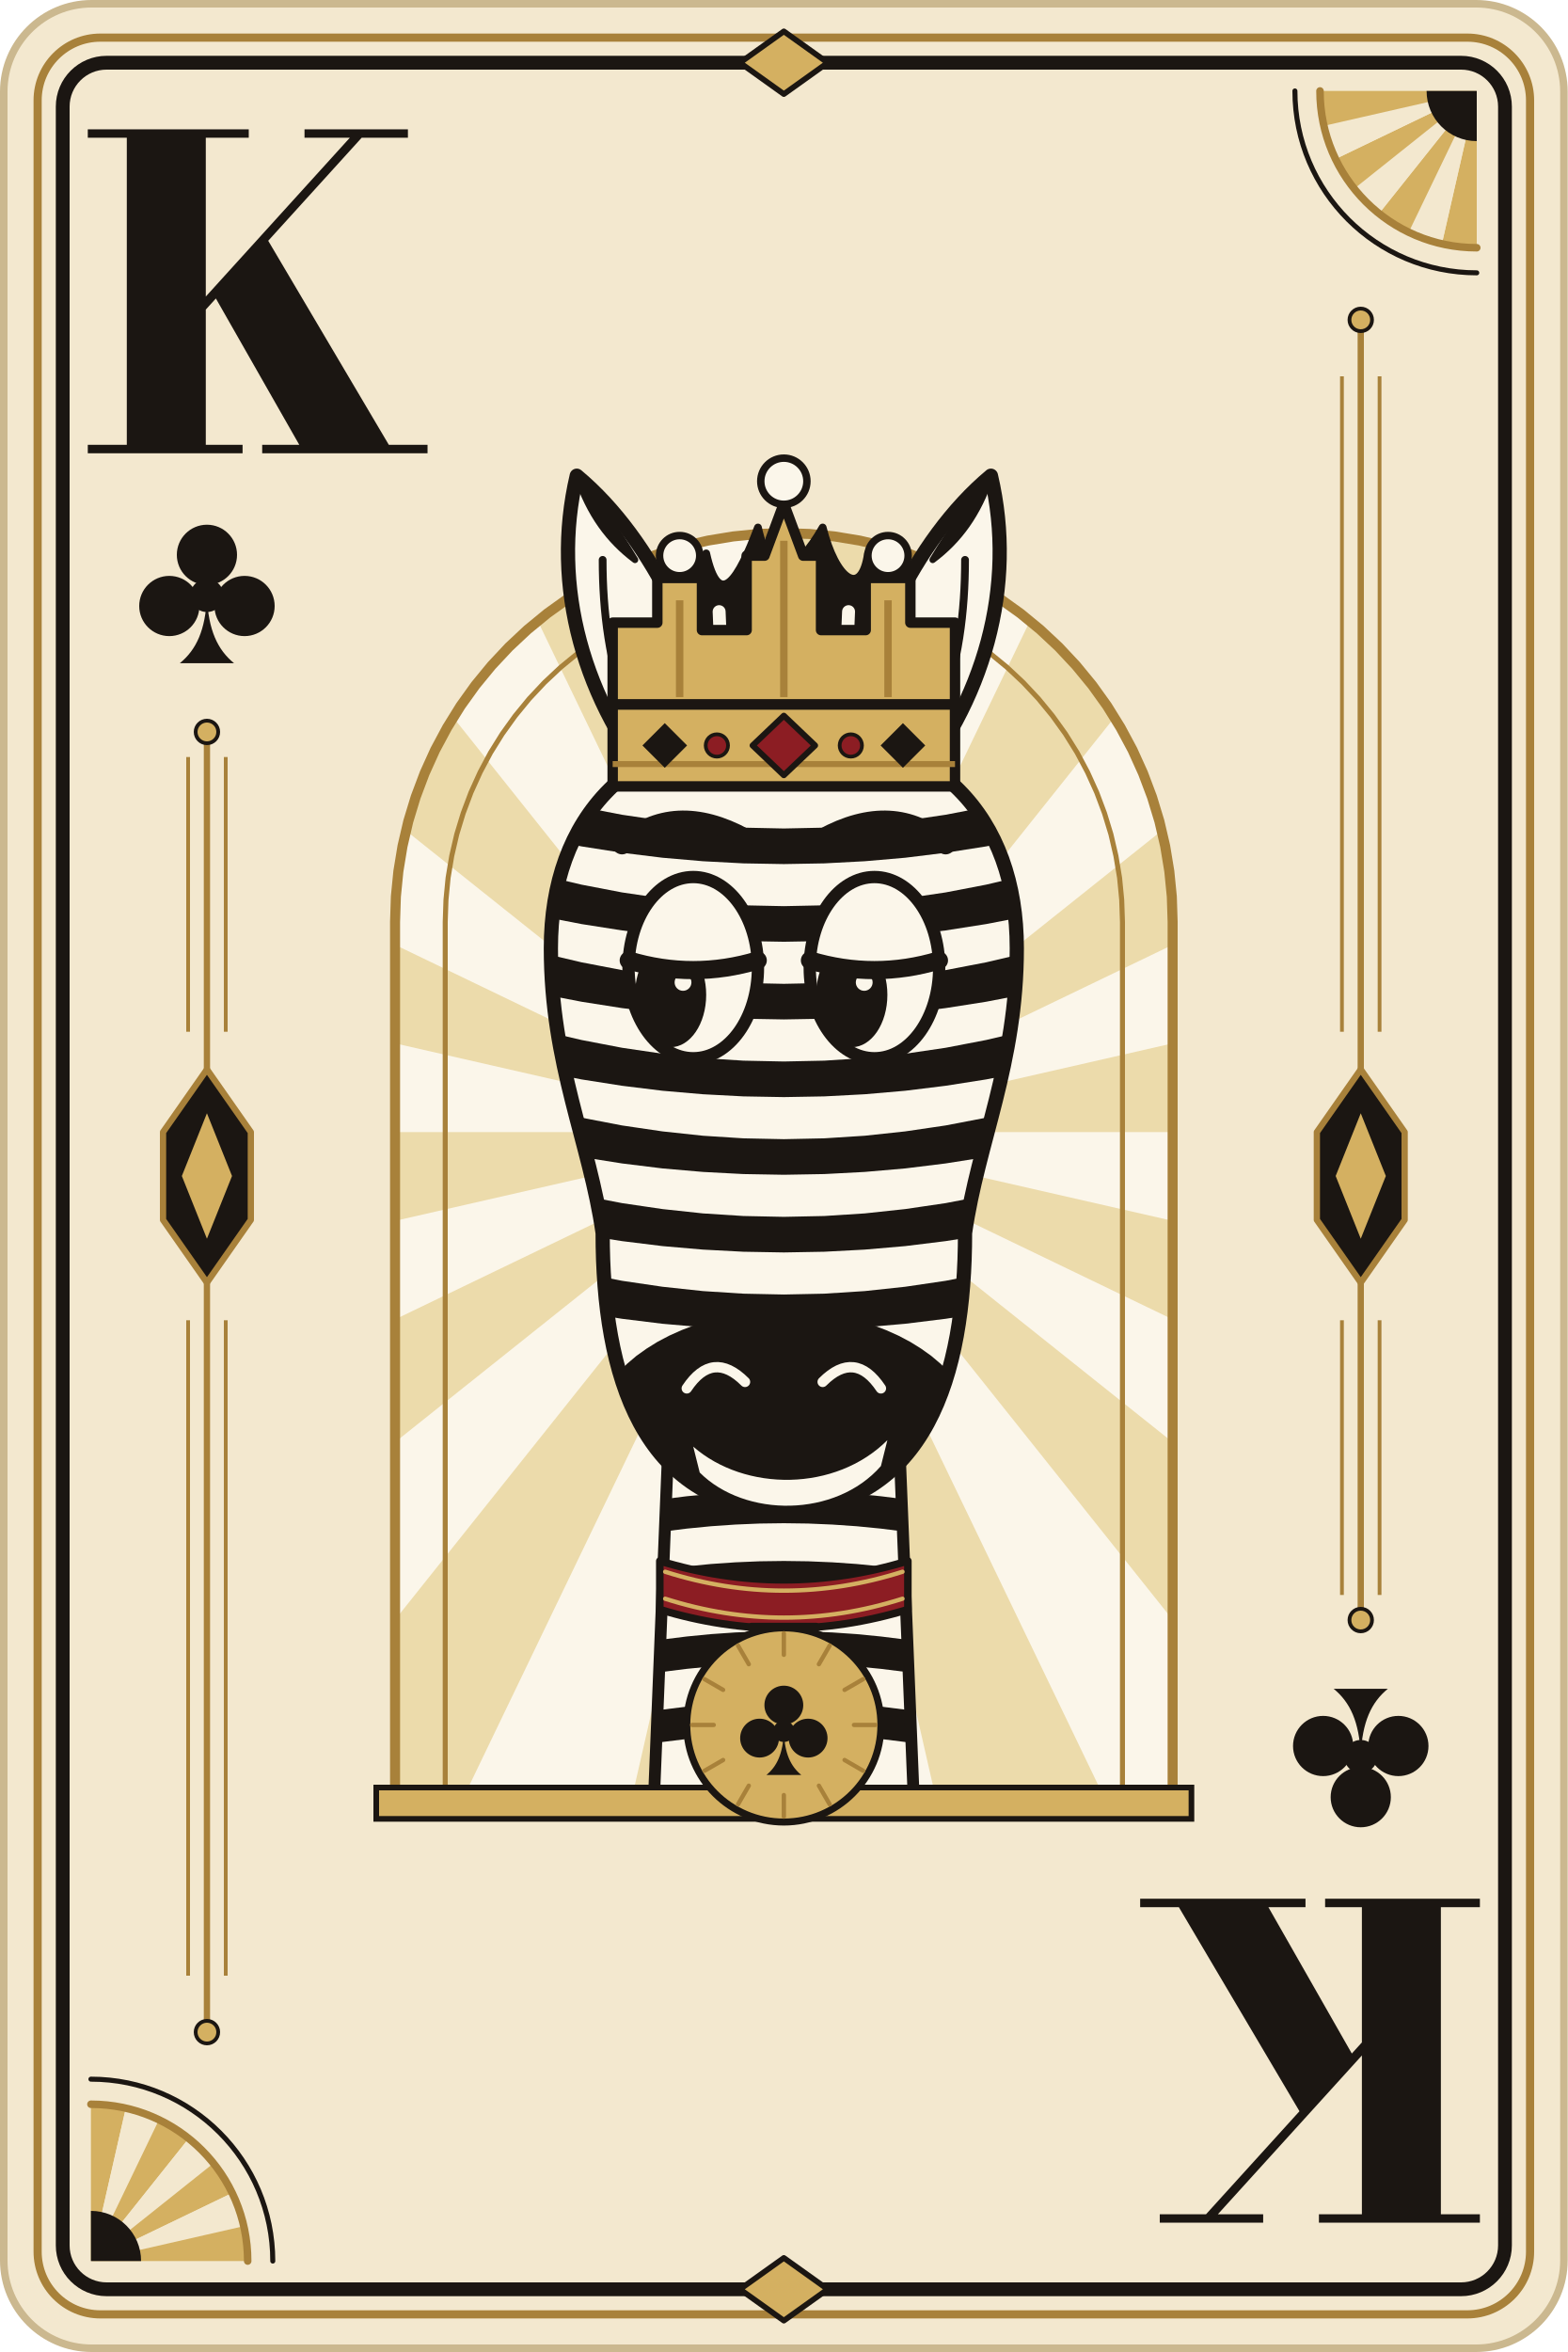
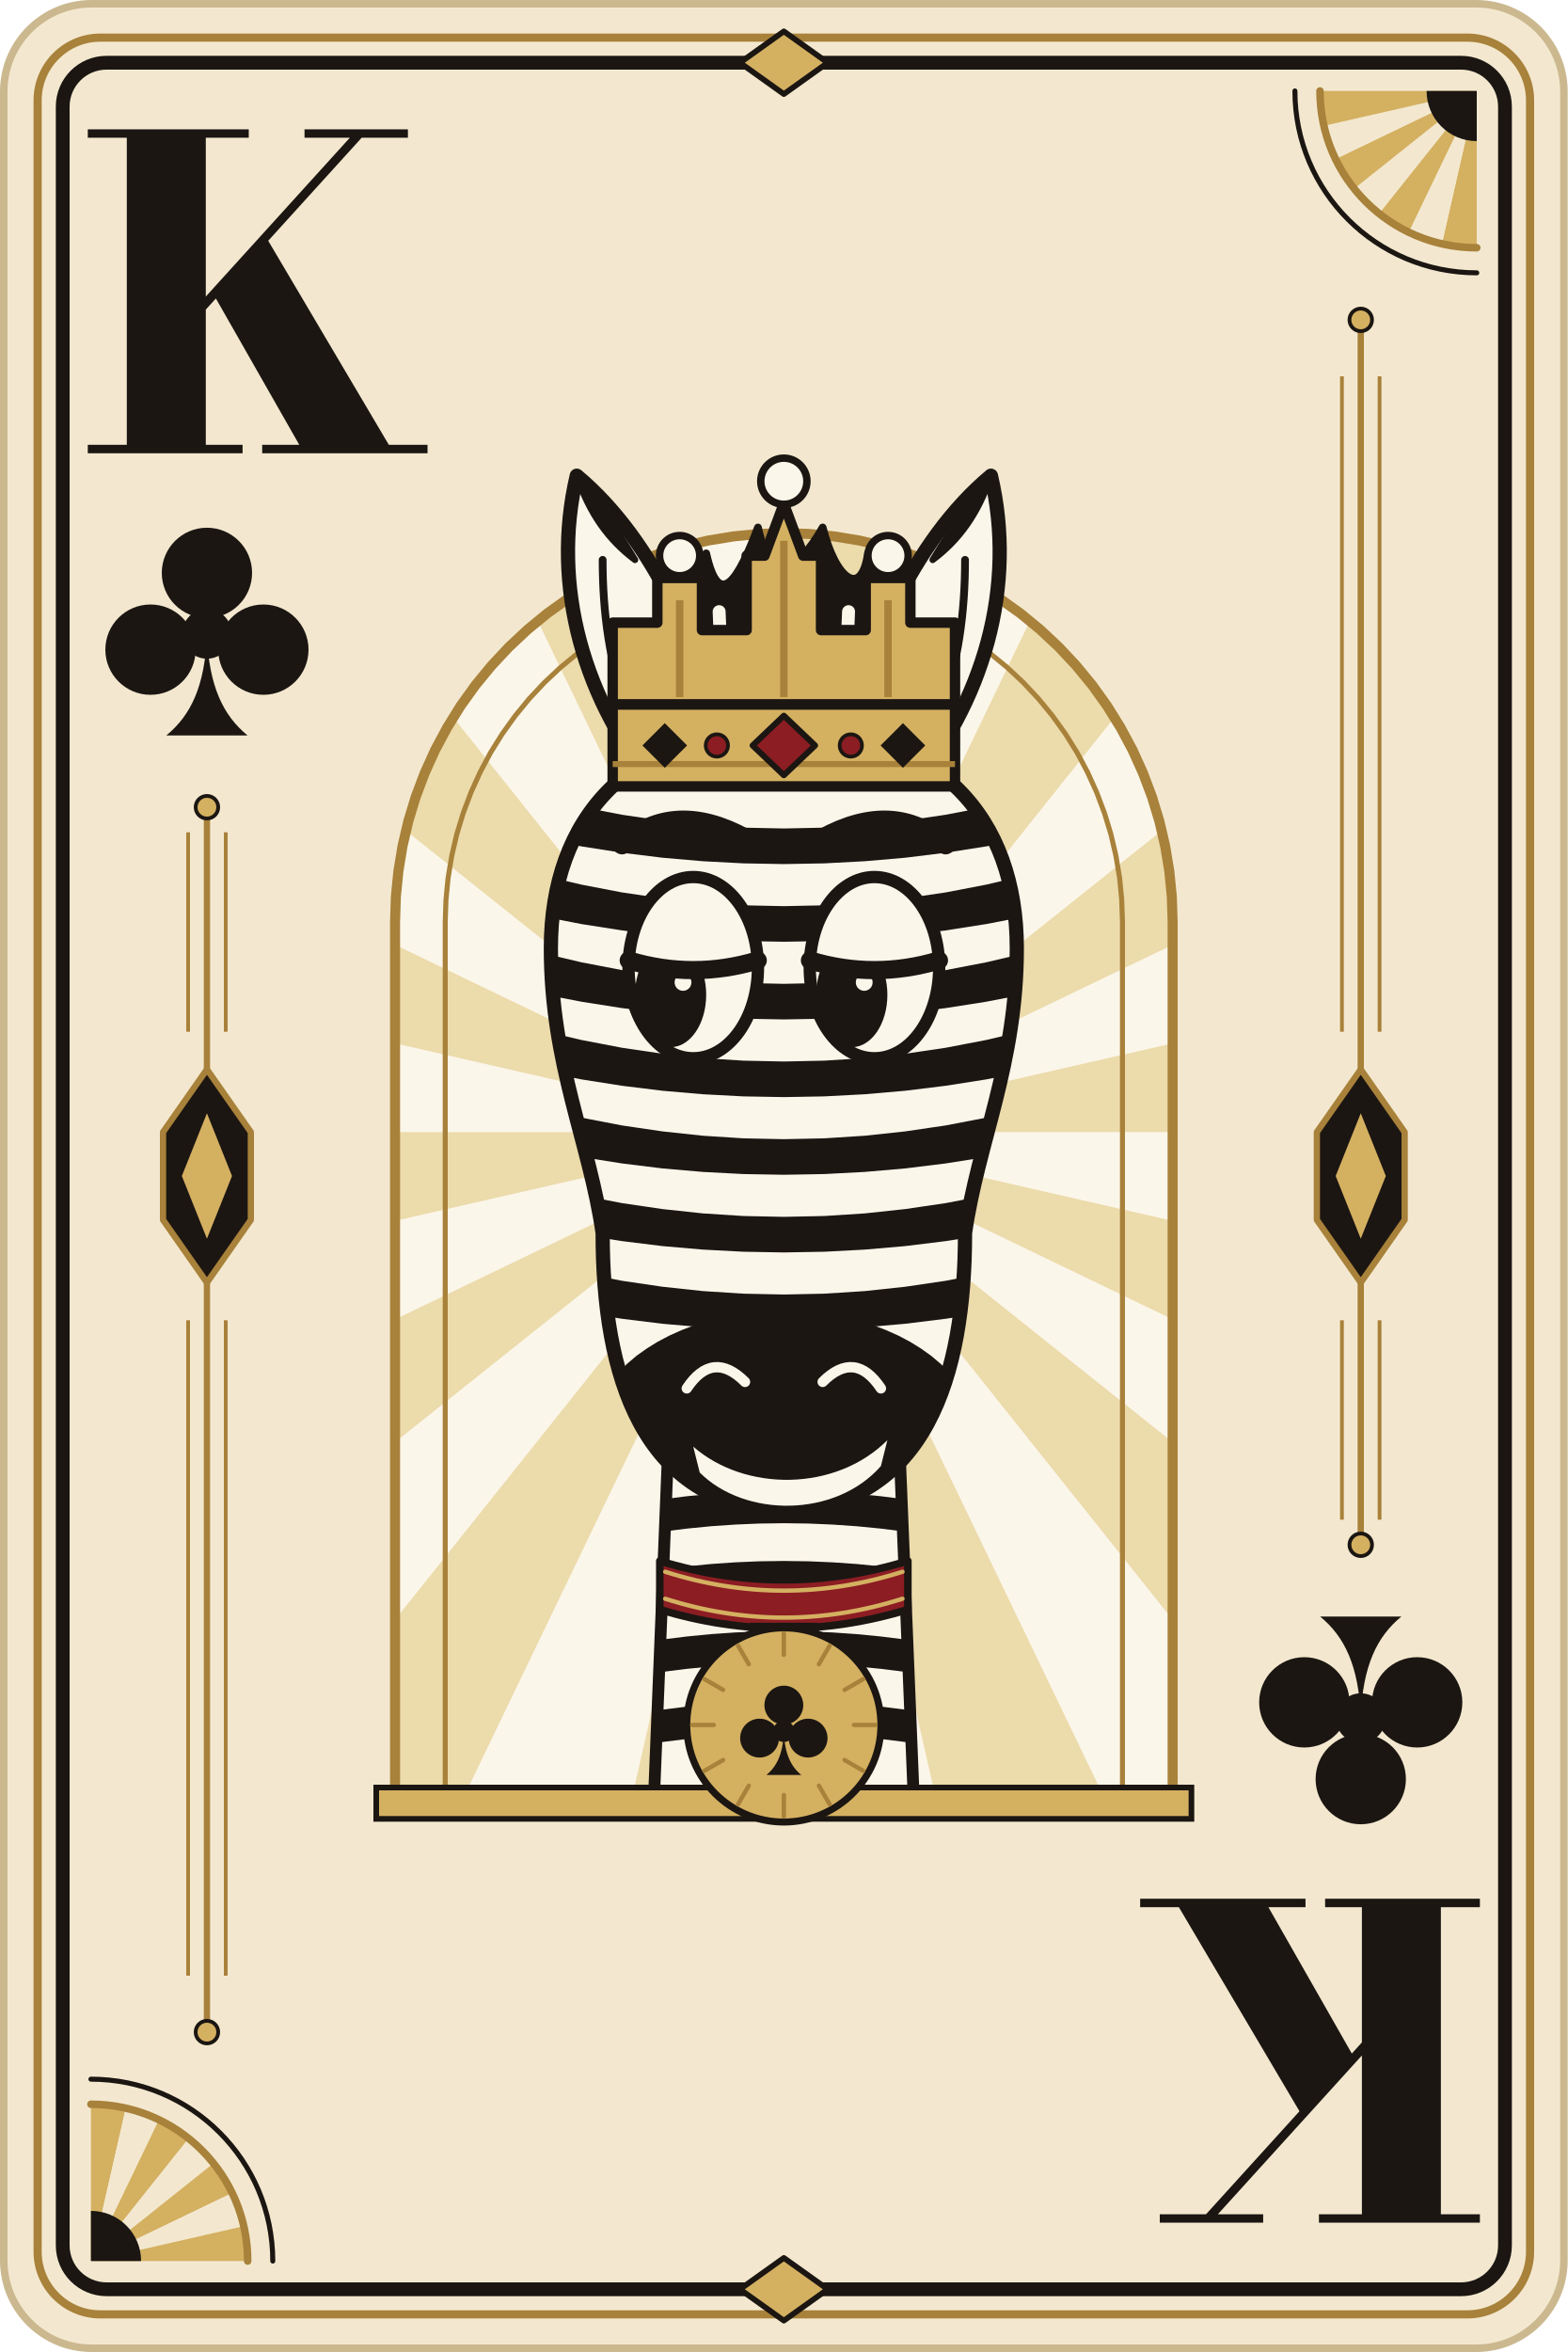
<svg xmlns="http://www.w3.org/2000/svg" viewBox="0 0 250 375" width="300" height="450" role="img" aria-label="King of clubs">
  <rect x="0.6" y="0.6" width="248.8" height="373.8" rx="14" fill="#f3e8cf" stroke="#cbb88f" stroke-width="1.2" />
  <rect x="6" y="6" width="238" height="363" rx="10" fill="none" stroke="#a8813a" stroke-width="1.3" />
  <rect x="10" y="10" width="230" height="355" rx="7" fill="none" stroke="#1b1612" stroke-width="2.2" />
  <path d="M125,5 L132,10 L125,15 L118,10 Z" fill="#d4b061" stroke="#1b1612" stroke-width="0.9" stroke-linejoin="round" stroke-linecap="round" />
  <path d="M125,360 L132,365 L125,370 L118,365 Z" fill="#d4b061" stroke="#1b1612" stroke-width="0.9" stroke-linejoin="round" stroke-linecap="round" />
  <g class="rank" transform="translate(21.99 20.62) scale(1.7) translate(-21.99 -20.62)">
    <path d="M23 42.21 41.87 21.41H37.62V20.62H47.32V21.41H42.98L24.11 42.21ZM17.29 51V50.21H20.95V21.41H17.29V20.62H32.39V21.41H28.36V50.21H31.81V51ZM33.65 51V50.21H37.13L28.99 35.93L33.93 30.59L45.53 50.21H49.16V51Z" fill="#1b1612" />
  </g>
-   <g transform="translate(33 94.7) scale(0.24) translate(-50 -50)">
+   <g transform="translate(33 100.7) scale(0.36) translate(-50 -50)">
    <path d="M50,52 C51,74 57,87 68,96 L32,96 C43,87 49,74 50,52 Z" fill="#1b1612" />
    <circle cx="50" cy="24" r="20" fill="#1b1612" />
    <circle cx="25" cy="58" r="20" fill="#1b1612" />
    <circle cx="75" cy="58" r="20" fill="#1b1612" />
    <circle cx="50" cy="51" r="11" fill="#1b1612" />
  </g>
-   <line x1="33" y1="117.7" x2="33" y2="172.5" stroke="#a8813a" stroke-width="1" />
+   <line x1="33" y1="129.7" x2="33" y2="172.5" stroke="#a8813a" stroke-width="1" />
  <line x1="33" y1="202.5" x2="33" y2="323" stroke="#a8813a" stroke-width="1" />
-   <line x1="30" y1="120.7" x2="30" y2="164.5" stroke="#a8813a" stroke-width="0.6" />
+   <line x1="30" y1="132.7" x2="30" y2="164.5" stroke="#a8813a" stroke-width="0.6" />
  <line x1="30" y1="210.5" x2="30" y2="315" stroke="#a8813a" stroke-width="0.6" />
-   <line x1="36" y1="120.7" x2="36" y2="164.5" stroke="#a8813a" stroke-width="0.6" />
+   <line x1="36" y1="132.7" x2="36" y2="164.5" stroke="#a8813a" stroke-width="0.6" />
  <line x1="36" y1="210.5" x2="36" y2="315" stroke="#a8813a" stroke-width="0.6" />
-   <circle cx="33" cy="116.7" r="1.8" fill="#d4b061" stroke="#1b1612" stroke-width="0.6" stroke-linejoin="round" stroke-linecap="round" />
+   <circle cx="33" cy="128.7" r="1.8" fill="#d4b061" stroke="#1b1612" stroke-width="0.6" stroke-linejoin="round" stroke-linecap="round" />
  <circle cx="33" cy="324" r="1.8" fill="#d4b061" stroke="#1b1612" stroke-width="0.6" stroke-linejoin="round" stroke-linecap="round" />
  <path d="M33,170.5 L40,180.5 L40,194.5 L33,204.5 L26,194.5 L26,180.5 Z" fill="#1b1612" stroke="#a8813a" stroke-width="1" stroke-linejoin="round" stroke-linecap="round" />
  <path d="M33,177.5 L37,187.5 L33,197.5 L29,187.5 Z" fill="#d4b061" />
  <path d="M14.5,360.5 L14.5,335.5 L15.9,335.54 L17.3,335.66 L18.69,335.85 L20.06,336.13 Z" fill="#d4b061" />
  <path d="M14.5,360.5 L20.06,336.13 L21.42,336.48 L22.76,336.9 L24.07,337.4 L25.35,337.98 Z" fill="#f3e8cf" />
  <path d="M14.5,360.5 L25.35,337.98 L26.59,338.62 L27.8,339.33 L28.97,340.11 L30.09,340.95 Z" fill="#d4b061" />
  <path d="M14.5,360.5 L30.09,340.95 L31.16,341.86 L32.18,342.82 L33.14,343.84 L34.05,344.91 Z" fill="#f3e8cf" />
  <path d="M14.5,360.5 L34.05,344.91 L34.89,346.03 L35.67,347.2 L36.38,348.41 L37.02,349.65 Z" fill="#d4b061" />
  <path d="M14.5,360.5 L37.02,349.65 L37.6,350.93 L38.1,352.24 L38.52,353.58 L38.87,354.94 Z" fill="#f3e8cf" />
  <path d="M14.5,360.5 L38.87,354.94 L39.15,356.31 L39.34,357.7 L39.46,359.1 L39.5,360.5 Z" fill="#d4b061" />
  <path d="M14.5,335.5 A25,25 0 0 1 39.5,360.5" fill="none" stroke="#a8813a" stroke-width="1.2" stroke-linejoin="round" stroke-linecap="round" />
  <path d="M14.5,331.5 A29,29 0 0 1 43.5,360.5" fill="none" stroke="#1b1612" stroke-width="0.8" stroke-linejoin="round" stroke-linecap="round" />
  <path d="M14.5,352.5 A8,8 0 0 1 22.5,360.5 L14.5,360.5 Z" fill="#1b1612" />
  <g transform="rotate(180 125 187.5)">
    <g class="rank" transform="translate(21.99 20.62) scale(1.7) translate(-21.99 -20.62)">
      <path d="M23 42.21 41.87 21.41H37.62V20.62H47.32V21.41H42.98L24.11 42.21ZM17.29 51V50.21H20.95V21.41H17.29V20.62H32.39V21.41H28.36V50.21H31.81V51ZM33.65 51V50.21H37.13L28.99 35.93L33.93 30.59L45.53 50.21H49.16V51Z" fill="#1b1612" />
    </g>
-     <g transform="translate(33 94.7) scale(0.24) translate(-50 -50)">
+     <g transform="translate(33 100.7) scale(0.36) translate(-50 -50)">
      <path d="M50,52 C51,74 57,87 68,96 L32,96 C43,87 49,74 50,52 Z" fill="#1b1612" />
      <circle cx="50" cy="24" r="20" fill="#1b1612" />
      <circle cx="25" cy="58" r="20" fill="#1b1612" />
      <circle cx="75" cy="58" r="20" fill="#1b1612" />
      <circle cx="50" cy="51" r="11" fill="#1b1612" />
    </g>
-     <line x1="33" y1="117.7" x2="33" y2="172.5" stroke="#a8813a" stroke-width="1" />
+     <line x1="33" y1="129.7" x2="33" y2="172.5" stroke="#a8813a" stroke-width="1" />
    <line x1="33" y1="202.5" x2="33" y2="323" stroke="#a8813a" stroke-width="1" />
-     <line x1="30" y1="120.7" x2="30" y2="164.5" stroke="#a8813a" stroke-width="0.6" />
+     <line x1="30" y1="132.7" x2="30" y2="164.5" stroke="#a8813a" stroke-width="0.6" />
    <line x1="30" y1="210.5" x2="30" y2="315" stroke="#a8813a" stroke-width="0.6" />
-     <line x1="36" y1="120.7" x2="36" y2="164.5" stroke="#a8813a" stroke-width="0.6" />
+     <line x1="36" y1="132.7" x2="36" y2="164.5" stroke="#a8813a" stroke-width="0.6" />
    <line x1="36" y1="210.5" x2="36" y2="315" stroke="#a8813a" stroke-width="0.6" />
-     <circle cx="33" cy="116.7" r="1.8" fill="#d4b061" stroke="#1b1612" stroke-width="0.6" stroke-linejoin="round" stroke-linecap="round" />
+     <circle cx="33" cy="128.7" r="1.8" fill="#d4b061" stroke="#1b1612" stroke-width="0.6" stroke-linejoin="round" stroke-linecap="round" />
    <circle cx="33" cy="324" r="1.8" fill="#d4b061" stroke="#1b1612" stroke-width="0.6" stroke-linejoin="round" stroke-linecap="round" />
    <path d="M33,170.5 L40,180.5 L40,194.5 L33,204.5 L26,194.5 L26,180.5 Z" fill="#1b1612" stroke="#a8813a" stroke-width="1" stroke-linejoin="round" stroke-linecap="round" />
    <path d="M33,177.5 L37,187.5 L33,197.5 L29,187.5 Z" fill="#d4b061" />
    <path d="M14.5,360.5 L14.5,335.5 L15.9,335.54 L17.3,335.66 L18.69,335.85 L20.06,336.13 Z" fill="#d4b061" />
    <path d="M14.5,360.5 L20.06,336.13 L21.42,336.48 L22.76,336.9 L24.07,337.4 L25.35,337.98 Z" fill="#f3e8cf" />
    <path d="M14.5,360.5 L25.35,337.98 L26.59,338.62 L27.8,339.33 L28.97,340.11 L30.09,340.95 Z" fill="#d4b061" />
    <path d="M14.5,360.5 L30.09,340.95 L31.16,341.86 L32.18,342.82 L33.14,343.84 L34.05,344.91 Z" fill="#f3e8cf" />
    <path d="M14.5,360.5 L34.05,344.91 L34.89,346.03 L35.67,347.2 L36.38,348.41 L37.02,349.65 Z" fill="#d4b061" />
    <path d="M14.5,360.5 L37.02,349.65 L37.6,350.93 L38.1,352.24 L38.52,353.58 L38.87,354.94 Z" fill="#f3e8cf" />
    <path d="M14.5,360.5 L38.87,354.94 L39.15,356.31 L39.34,357.7 L39.46,359.1 L39.5,360.5 Z" fill="#d4b061" />
    <path d="M14.5,335.5 A25,25 0 0 1 39.5,360.5" fill="none" stroke="#a8813a" stroke-width="1.2" stroke-linejoin="round" stroke-linecap="round" />
    <path d="M14.5,331.5 A29,29 0 0 1 43.5,360.5" fill="none" stroke="#1b1612" stroke-width="0.8" stroke-linejoin="round" stroke-linecap="round" />
    <path d="M14.5,352.5 A8,8 0 0 1 22.5,360.5 L14.5,360.5 Z" fill="#1b1612" />
  </g>
  <g transform="translate(0 12.5)">
    <path d="M63,272.5 L63,134.5 L63.13,130.45 L63.53,126.41 L64.19,122.4 L65.11,118.45 L66.29,114.57 L67.72,110.77 L69.39,107.08 L71.31,103.5 L73.45,100.05 L75.81,96.76 L78.39,93.62 L81.16,90.66 L84.12,87.89 L87.26,85.31 L90.55,82.95 L94,80.81 L97.58,78.89 L101.27,77.22 L105.07,75.79 L108.95,74.61 L112.9,73.69 L116.91,73.03 L120.95,72.63 L125,72.5 L129.05,72.63 L133.09,73.03 L137.1,73.69 L141.05,74.61 L144.93,75.79 L148.73,77.22 L152.42,78.89 L156,80.81 L159.45,82.95 L162.74,85.31 L165.88,87.89 L168.84,90.66 L171.61,93.62 L174.19,96.76 L176.55,100.05 L178.69,103.5 L180.61,107.08 L182.28,110.77 L183.71,114.57 L184.89,118.45 L185.81,122.4 L186.47,126.41 L186.87,130.45 L187,134.5 L187,272.5 Z" fill="#ecdbab" />
    <path d="M125,168 L187,182.15 L187,168 Z" fill="#fbf6ea" />
    <path d="M125,168 L187,217.44 L187,197.86 Z" fill="#fbf6ea" />
    <path d="M125,168 L175.32,272.5 L187,272.5 L187,245.75 Z" fill="#fbf6ea" />
    <path d="M125,168 L125,272.5 L148.85,272.5 Z" fill="#fbf6ea" />
    <path d="M125,168 L74.68,272.5 L101.15,272.5 Z" fill="#fbf6ea" />
    <path d="M125,168 L63,217.44 L63,245.75 Z" fill="#fbf6ea" />
    <path d="M125,168 L63,182.15 L63,197.86 Z" fill="#fbf6ea" />
    <path d="M125,168 L63,153.85 L63,168 Z" fill="#fbf6ea" />
    <path d="M125,168 L64.76,119.96 L64.19,122.4 L63.53,126.41 L63.13,130.45 L63,134.5 L63,138.14 Z" fill="#fbf6ea" />
    <path d="M125,168 L85.77,86.53 L84.12,87.89 L81.16,90.66 L78.39,93.62 L75.81,96.76 L73.45,100.05 L72.3,101.91 Z" fill="#fbf6ea" />
    <path d="M125,168 L125,72.5 L120.95,72.63 L116.91,73.03 L112.9,73.69 L108.95,74.61 L105.07,75.79 L104.04,76.18 Z" fill="#fbf6ea" />
    <path d="M125,168 L164.23,86.53 L162.74,85.31 L159.45,82.95 L156,80.81 L152.42,78.89 L148.73,77.22 L145.96,76.18 Z" fill="#fbf6ea" />
    <path d="M125,168 L185.24,119.96 L184.89,118.45 L183.71,114.57 L182.28,110.77 L180.61,107.08 L178.69,103.5 L177.7,101.91 Z" fill="#fbf6ea" />
    <path d="M125,168 L187,153.85 L187,138.14 Z" fill="#fbf6ea" />
    <path d="M71,272.5 L71,134.5 L71.12,130.97 L71.46,127.45 L72.04,123.97 L72.84,120.52 L73.87,117.14 L75.11,113.84 L76.57,110.62 L78.23,107.5 L80.1,104.5 L82.16,101.63 L84.4,98.9 L86.82,96.32 L89.4,93.9 L92.13,91.66 L95,89.6 L98,87.73 L101.12,86.07 L104.34,84.61 L107.64,83.37 L111.02,82.34 L114.47,81.54 L117.95,80.96 L121.47,80.62 L125,80.5 L128.53,80.62 L132.05,80.96 L135.53,81.54 L138.98,82.34 L142.36,83.37 L145.66,84.61 L148.88,86.07 L152,87.73 L155,89.6 L157.87,91.66 L160.6,93.9 L163.18,96.32 L165.6,98.9 L167.84,101.63 L169.9,104.5 L171.77,107.5 L173.43,110.62 L174.89,113.84 L176.13,117.14 L177.16,120.52 L177.96,123.97 L178.54,127.45 L178.88,130.97 L179,134.5 L179,272.5" fill="none" stroke="#a8813a" stroke-width="0.8" stroke-linejoin="round" stroke-linecap="round" />
    <path d="M63,272.5 L63,134.5 L63.13,130.45 L63.53,126.41 L64.19,122.4 L65.11,118.45 L66.29,114.57 L67.72,110.77 L69.39,107.08 L71.31,103.5 L73.45,100.05 L75.81,96.76 L78.39,93.62 L81.16,90.66 L84.12,87.89 L87.26,85.31 L90.55,82.95 L94,80.81 L97.58,78.89 L101.27,77.22 L105.07,75.79 L108.95,74.61 L112.9,73.69 L116.91,73.03 L120.95,72.63 L125,72.5 L129.05,72.63 L133.09,73.03 L137.1,73.69 L141.05,74.61 L144.93,75.79 L148.73,77.22 L152.42,78.89 L156,80.81 L159.45,82.95 L162.74,85.31 L165.88,87.89 L168.84,90.66 L171.61,93.62 L174.19,96.76 L176.55,100.05 L178.69,103.5 L180.61,107.08 L182.28,110.77 L183.71,114.57 L184.89,118.45 L185.81,122.4 L186.47,126.41 L186.87,130.45 L187,134.5 L187,272.5" fill="none" stroke="#a8813a" stroke-width="1.6" stroke-linejoin="round" stroke-linecap="round" />
    <g transform="translate(59.64 47.18) scale(0.86)">
      <path d="M55,188 L52,262 L100,262 L97,188 Z" fill="#fbf6ea" />
      <path d="M58,201 L62.5,200.56 L67,200.25 L71.5,200.06 L76,200 L80.5,200.06 L85,200.25 L89.5,200.56 L94,201 L97.54,201.44 L97.3,195.41 L94,195 L89.5,194.56 L85,194.25 L80.5,194.06 L76,194 L71.5,194.06 L67,194.25 L62.5,194.56 L58,195 L54.7,195.41 L54.46,201.44 Z" fill="#1b1612" fill-rule="evenodd" />
      <path d="M58,214 L62.5,213.56 L67,213.25 L71.5,213.06 L76,213 L80.5,213.06 L85,213.25 L89.5,213.56 L94,214 L98.07,214.51 L97.83,208.48 L94,208 L89.5,207.56 L85,207.25 L80.5,207.06 L76,207 L71.5,207.06 L67,207.25 L62.5,207.56 L58,208 L54.17,208.48 L53.93,214.51 Z" fill="#1b1612" fill-rule="evenodd" />
      <path d="M53.5,227.56 L58,227 L62.5,226.56 L67,226.25 L71.5,226.06 L76,226 L80.5,226.06 L85,226.25 L89.5,226.56 L94,227 L98.5,227.56 L98.6,227.58 L98.36,221.54 L94,221 L89.5,220.56 L85,220.25 L80.5,220.06 L76,220 L71.5,220.06 L67,220.25 L62.5,220.56 L58,221 L53.64,221.54 L53.4,227.58 Z" fill="#1b1612" fill-rule="evenodd" />
      <path d="M53.5,240.56 L58,240 L62.5,239.56 L67,239.25 L71.5,239.06 L76,239 L80.5,239.06 L85,239.25 L89.5,239.56 L94,240 L98.5,240.56 L99.13,240.66 L98.89,234.62 L98.5,234.56 L94,234 L89.5,233.56 L85,233.25 L80.5,233.06 L76,233 L71.5,233.06 L67,233.25 L62.5,233.56 L58,234 L53.5,234.56 L53.11,234.62 L52.87,240.66 Z" fill="#1b1612" fill-rule="evenodd" />
      <path d="M53.5,253.56 L58,253 L62.5,252.56 L67,252.25 L71.5,252.06 L76,252 L80.5,252.06 L85,252.25 L89.5,252.56 L94,253 L98.5,253.56 L99.67,253.74 L99.42,247.7 L98.5,247.56 L94,247 L89.5,246.56 L85,246.25 L80.5,246.06 L76,246 L71.5,246.06 L67,246.25 L62.5,246.56 L58,247 L53.5,247.56 L52.58,247.7 L52.33,253.74 Z" fill="#1b1612" fill-rule="evenodd" />
      <path d="M55,188 L52,262" fill="none" stroke="#1b1612" stroke-width="2.2" stroke-linejoin="round" stroke-linecap="round" />
      <path d="M97,188 L100,262" fill="none" stroke="#1b1612" stroke-width="2.2" stroke-linejoin="round" stroke-linecap="round" />
      <path d="M53,220 Q76,227 99,220 L99,229 Q76,236 53,229 Z" fill="#8c1d23" stroke="#1b1612" stroke-width="1.4" stroke-linejoin="round" stroke-linecap="round" />
      <path d="M54,222 Q76,229 98,222 M54,227 Q76,234 98,227" fill="none" stroke="#d4b061" stroke-width="0.8" stroke-linejoin="round" stroke-linecap="round" />
      <path d="M70,232 L76,247 L82,232 Z" fill="#8c1d23" stroke="#1b1612" stroke-width="1.1" stroke-linejoin="round" stroke-linecap="round" />
      <g class="head" transform="translate(76 188) scale(1.2) translate(-76 -188)">
        <path d="M57,96 C45,82 40,64 44,47 C56,57 64,75 67,92 Z" fill="#fbf6ea" stroke="#1b1612" stroke-width="2.2" stroke-linejoin="round" stroke-linecap="round" />
        <path d="M44,47 C46,53 49,57 53,60 C50,55 47,51 44,47 Z" fill="#1b1612" stroke="#1b1612" stroke-width="1" stroke-linejoin="round" stroke-linecap="round" />
        <path d="M52,84 C49,76 48,68 48,60" fill="none" stroke="#1b1612" stroke-width="1.2" stroke-linejoin="round" stroke-linecap="round" />
        <g transform="matrix(-1 0 0 1 152 0)">
          <path d="M57,96 C45,82 40,64 44,47 C56,57 64,75 67,92 Z" fill="#fbf6ea" stroke="#1b1612" stroke-width="2.2" stroke-linejoin="round" stroke-linecap="round" />
          <path d="M44,47 C46,53 49,57 53,60 C50,55 47,51 44,47 Z" fill="#1b1612" stroke="#1b1612" stroke-width="1" stroke-linejoin="round" stroke-linecap="round" />
          <path d="M52,84 C49,76 48,68 48,60" fill="none" stroke="#1b1612" stroke-width="1.2" stroke-linejoin="round" stroke-linecap="round" />
        </g>
        <path d="M57,97 C54,80 58,66 64,59 C66,68 69,63 72,55 C74,64 78,62 82,55 C84,63 88,66 89,59 C96,68 99,82 95,97 Z" fill="#1b1612" stroke="#1b1612" stroke-width="1.2" stroke-linejoin="round" stroke-linecap="round" />
        <path d="M67,92 L66,68 M76,92 L76,61 M85,92 L86,68" fill="none" stroke="#fbf6ea" stroke-width="2" stroke-linejoin="round" stroke-linecap="round" />
        <path d="M76,86 C100,86 112,100 112,120 C112,138 106,150 104,164 C104,186 98,206 76,207 C54,206 48,186 48,164 C46,150 40,138 40,120 C40,100 52,86 76,86 Z" fill="#fbf6ea" />
        <path d="M44.75,104.27 L51,105.25 L57.25,106.02 L63.5,106.56 L69.75,106.89 L76,107 L82.25,106.89 L88.5,106.56 L94.75,106.02 L101,105.25 L107.25,104.27 L108.81,103.96 L108.76,103.84 L107.59,101.55 L106.24,99.39 L105.57,98.5 L101,99.38 L94.75,100.3 L88.5,100.97 L82.25,101.37 L76,101.5 L69.75,101.37 L63.5,100.97 L57.25,100.3 L51,99.38 L46.43,98.5 L45.76,99.39 L44.41,101.55 L43.24,103.84 L43.19,103.96 Z" fill="#1b1612" fill-rule="evenodd" />
        <path d="M44.75,116.27 L51,117.25 L57.25,118.02 L63.5,118.56 L69.75,118.89 L76,119 L82.25,118.89 L88.5,118.56 L94.75,118.02 L101,117.25 L107.25,116.27 L111.75,115.4 L111.64,114.19 L111.19,111.43 L110.7,109.37 L107.25,110.18 L101,111.38 L94.75,112.3 L88.5,112.97 L82.25,113.37 L76,113.5 L69.75,113.37 L63.5,112.97 L57.25,112.3 L51,111.38 L44.75,110.18 L41.3,109.37 L40.81,111.43 L40.36,114.19 L40.25,115.4 Z" fill="#1b1612" fill-rule="evenodd" />
        <path d="M44.75,128.27 L51,129.25 L57.25,130.02 L63.5,130.56 L69.75,130.89 L76,131 L82.25,130.89 L88.5,130.56 L94.75,130.02 L101,129.25 L107.25,128.27 L111.65,127.42 L111.83,125.23 L111.96,122.66 L111.98,121.07 L107.25,122.18 L101,123.38 L94.75,124.3 L88.5,124.97 L82.25,125.37 L76,125.5 L69.75,125.37 L63.5,124.97 L57.25,124.3 L51,123.38 L44.75,122.18 L40.02,121.07 L40.04,122.66 L40.17,125.23 L40.35,127.42 Z" fill="#1b1612" fill-rule="evenodd" />
        <path d="M44.75,140.27 L51,141.25 L57.25,142.02 L63.5,142.56 L69.75,142.89 L76,143 L82.25,142.89 L88.5,142.56 L94.75,142.02 L101,141.25 L107.25,140.27 L109.63,139.81 L109.76,139.23 L110.22,137.04 L110.65,134.8 L110.89,133.33 L107.25,134.18 L101,135.38 L94.75,136.3 L88.5,136.97 L82.25,137.37 L76,137.5 L69.75,137.37 L63.5,136.97 L57.25,136.3 L51,135.38 L44.75,134.18 L41.11,133.33 L41.35,134.8 L41.78,137.04 L42.24,139.23 L42.37,139.81 Z" fill="#1b1612" fill-rule="evenodd" />
        <path d="M51,153.25 L57.25,154.02 L63.5,154.56 L69.75,154.89 L76,155 L82.25,154.89 L88.5,154.56 L94.75,154.02 L101,153.25 L106.44,152.39 L106.61,151.72 L107.14,149.69 L107.68,147.65 L108.12,145.98 L107.25,146.18 L101,147.38 L94.75,148.3 L88.5,148.97 L82.25,149.37 L76,149.5 L69.75,149.37 L63.5,148.97 L57.25,148.3 L51,147.38 L44.75,146.18 L43.88,145.98 L44.32,147.65 L44.86,149.69 L45.39,151.72 L45.56,152.39 Z" fill="#1b1612" fill-rule="evenodd" />
        <path d="M51,165.25 L57.25,166.02 L63.5,166.56 L69.75,166.89 L76,167 L82.25,166.89 L88.5,166.56 L94.75,166.02 L101,165.25 L103.99,164.78 L104,164 L104.33,161.91 L104.71,159.85 L104.97,158.62 L101,159.38 L94.75,160.3 L88.5,160.97 L82.25,161.37 L76,161.5 L69.75,161.37 L63.5,160.97 L57.25,160.3 L51,159.38 L47.03,158.62 L47.29,159.85 L47.67,161.91 L48,164 L48.01,164.78 Z" fill="#1b1612" fill-rule="evenodd" />
        <path d="M51,177.25 L57.25,178.02 L63.5,178.56 L69.75,178.89 L76,179 L82.25,178.89 L88.5,178.56 L94.75,178.02 L101,177.25 L103.19,176.91 L103.2,176.82 L103.56,173.71 L103.79,170.84 L101,171.38 L94.75,172.3 L88.5,172.97 L82.25,173.37 L76,173.5 L69.75,173.37 L63.5,172.97 L57.25,172.3 L51,171.38 L48.21,170.84 L48.44,173.71 L48.8,176.82 L48.81,176.91 Z" fill="#1b1612" fill-rule="evenodd" />
        <path d="M100.21,184.19 L98.78,182.98 L97.21,181.86 L95.52,180.81 L93.72,179.86 L91.8,179 L89.79,178.23 L87.68,177.57 L85.48,177.02 L83.21,176.58 L80.87,176.26 L78.46,176.07 L76,176 L73.54,176.07 L71.13,176.26 L68.79,176.58 L66.52,177.02 L64.32,177.57 L62.21,178.23 L60.2,179 L58.28,179.86 L56.48,180.81 L54.79,181.86 L53.22,182.98 L51.79,184.19 L50.57,185.39 L50.63,185.64 L51.52,188.35 L52.56,190.94 L53.75,193.38 L55.11,195.66 L56.64,197.77 L58.35,199.7 L60.25,201.43 L62.34,202.95 L64.64,204.26 L67.15,205.32 L69.87,206.15 L72.82,206.71 L76,207 L79.18,206.71 L82.13,206.15 L84.85,205.32 L87.36,204.26 L89.66,202.95 L91.75,201.43 L93.65,199.7 L95.36,197.77 L96.89,195.66 L98.25,193.38 L99.44,190.94 L100.48,188.35 L101.37,185.64 L101.43,185.39 Z" fill="#1b1612" fill-rule="evenodd" />
        <path d="M76,86 C100,86 112,100 112,120 C112,138 106,150 104,164 C104,186 98,206 76,207 C54,206 48,186 48,164 C46,150 40,138 40,120 C40,100 52,86 76,86 Z" fill="none" stroke="#1b1612" stroke-width="2.2" stroke-linejoin="round" stroke-linecap="round" />
        <path d="M61,188 Q65,182 70,187 M82,187 Q87,182 91,188" fill="none" stroke="#fbf6ea" stroke-width="1.6" stroke-linejoin="round" stroke-linecap="round" />
        <path d="M62,197 C70,204 84,204 92,196 L91,200 C84,208 70,208 63,201 Z" fill="#fbf6ea" />
        <ellipse cx="62" cy="123" rx="10" ry="14" fill="#fbf6ea" />
        <ellipse cx="58.5" cy="127.2" rx="5.5" ry="8.09" fill="#1b1612" />
        <circle cx="60.42" cy="125.28" r="1.3" fill="#fbf6ea" />
        <path d="M52.03,121.88 A10,14 0 0 1 71.97,121.88 Q62,124.88 52.03,121.88 Z" fill="#fbf6ea" />
        <ellipse cx="62" cy="123" rx="10" ry="14" fill="none" stroke="#1b1612" stroke-width="1.9" stroke-linejoin="round" stroke-linecap="round" />
        <path d="M52.03,121.88 Q62,124.88 71.97,121.88" fill="none" stroke="#1b1612" stroke-width="2.8" stroke-linejoin="round" stroke-linecap="round" />
        <ellipse cx="90" cy="123" rx="10" ry="14" fill="#fbf6ea" />
        <ellipse cx="86.5" cy="127.2" rx="5.5" ry="8.09" fill="#1b1612" />
        <circle cx="88.42" cy="125.28" r="1.3" fill="#fbf6ea" />
        <path d="M80.03,121.88 A10,14 0 0 1 99.97,121.88 Q90,124.88 80.03,121.88 Z" fill="#fbf6ea" />
        <ellipse cx="90" cy="123" rx="10" ry="14" fill="none" stroke="#1b1612" stroke-width="1.9" stroke-linejoin="round" stroke-linecap="round" />
        <path d="M80.03,121.88 Q90,124.88 99.97,121.88" fill="none" stroke="#1b1612" stroke-width="2.8" stroke-linejoin="round" stroke-linecap="round" />
        <path d="M51,104 Q59,97 70,103" fill="none" stroke="#1b1612" stroke-width="3" stroke-linejoin="round" stroke-linecap="round" />
        <path d="M82,103 Q93,97 101,104" fill="none" stroke="#1b1612" stroke-width="3" stroke-linejoin="round" stroke-linecap="round" />
        <g transform="translate(76 95) scale(1.15)">
          <path d="M-23,-11 L-23,-22 L-17,-22 L-17,-28 L-11,-28 L-11,-21 L-5,-21 L-5,-31 L-2.6,-31 L0,-38 L2.6,-31 L5,-31 L5,-21 L11,-21 L11,-28 L17,-28 L17,-22 L23,-22 L23,-11 Z" fill="#d4b061" stroke="#1b1612" stroke-width="1.4" stroke-linejoin="round" stroke-linecap="round" />
          <line x1="-14" y1="-25" x2="-14" y2="-12" stroke="#a8813a" stroke-width="1" />
          <line x1="14" y1="-25" x2="14" y2="-12" stroke="#a8813a" stroke-width="1" />
          <line x1="0" y1="-33" x2="0" y2="-12" stroke="#a8813a" stroke-width="1" />
          <rect x="-23" y="-11" width="46" height="11" fill="#d4b061" stroke="#1b1612" stroke-width="1.4" />
          <line x1="-23" y1="-3" x2="23" y2="-3" stroke="#a8813a" stroke-width="0.8" />
          <path d="M0,-9.5 L4.2,-5.5 L0,-1.5 L-4.2,-5.5 Z" fill="#8c1d23" stroke="#1b1612" stroke-width="0.8" stroke-linejoin="round" stroke-linecap="round" />
          <path d="M-16,-8.5 L-13,-5.5 L-16,-2.5 L-19,-5.5 Z" fill="#1b1612" />
          <path d="M16,-8.5 L19,-5.5 L16,-2.5 L13,-5.5 Z" fill="#1b1612" />
          <circle cx="-9" cy="-5.5" r="1.5" fill="#8c1d23" stroke="#1b1612" stroke-width="0.5" stroke-linejoin="round" stroke-linecap="round" />
          <circle cx="9" cy="-5.5" r="1.5" fill="#8c1d23" stroke="#1b1612" stroke-width="0.5" stroke-linejoin="round" stroke-linecap="round" />
          <circle cx="-14" cy="-31" r="2.7" fill="#fbf6ea" stroke="#1b1612" stroke-width="1" stroke-linejoin="round" stroke-linecap="round" />
          <circle cx="14" cy="-31" r="2.7" fill="#fbf6ea" stroke="#1b1612" stroke-width="1" stroke-linejoin="round" stroke-linecap="round" />
          <circle cx="0" cy="-41" r="3.1" fill="#fbf6ea" stroke="#1b1612" stroke-width="1" stroke-linejoin="round" stroke-linecap="round" />
        </g>
      </g>
    </g>
    <rect x="60" y="272.5" width="130" height="5" fill="#d4b061" stroke="#1b1612" stroke-width="0.9" />
    <g transform="translate(59.64 47.18) scale(0.86)">
      <g class="medallion" transform="translate(76 250.4) scale(2) translate(-76 -250)">
        <circle cx="76" cy="250" r="9" fill="#d4b061" stroke="#1b1612" stroke-width="0.65" stroke-linejoin="round" stroke-linecap="round" />
        <path d="M82.5,250 L84.5,250" fill="none" stroke="#a8813a" stroke-width="0.4" stroke-linejoin="round" stroke-linecap="round" />
        <path d="M81.63,253.25 L83.36,254.25" fill="none" stroke="#a8813a" stroke-width="0.4" stroke-linejoin="round" stroke-linecap="round" />
        <path d="M79.25,255.63 L80.25,257.36" fill="none" stroke="#a8813a" stroke-width="0.4" stroke-linejoin="round" stroke-linecap="round" />
        <path d="M76,256.5 L76,258.5" fill="none" stroke="#a8813a" stroke-width="0.4" stroke-linejoin="round" stroke-linecap="round" />
        <path d="M72.75,255.63 L71.75,257.36" fill="none" stroke="#a8813a" stroke-width="0.4" stroke-linejoin="round" stroke-linecap="round" />
        <path d="M70.37,253.25 L68.64,254.25" fill="none" stroke="#a8813a" stroke-width="0.4" stroke-linejoin="round" stroke-linecap="round" />
        <path d="M69.5,250 L67.5,250" fill="none" stroke="#a8813a" stroke-width="0.4" stroke-linejoin="round" stroke-linecap="round" />
        <path d="M70.37,246.75 L68.64,245.75" fill="none" stroke="#a8813a" stroke-width="0.4" stroke-linejoin="round" stroke-linecap="round" />
        <path d="M72.75,244.37 L71.75,242.64" fill="none" stroke="#a8813a" stroke-width="0.4" stroke-linejoin="round" stroke-linecap="round" />
        <path d="M76,243.5 L76,241.5" fill="none" stroke="#a8813a" stroke-width="0.4" stroke-linejoin="round" stroke-linecap="round" />
        <path d="M79.25,244.37 L80.25,242.64" fill="none" stroke="#a8813a" stroke-width="0.4" stroke-linejoin="round" stroke-linecap="round" />
        <path d="M81.63,246.75 L83.36,245.75" fill="none" stroke="#a8813a" stroke-width="0.4" stroke-linejoin="round" stroke-linecap="round" />
        <g transform="translate(76 250.5) scale(0.09) translate(-50 -50)">
          <path d="M50,52 C51,74 57,87 68,96 L32,96 C43,87 49,74 50,52 Z" fill="#1b1612" />
          <circle cx="50" cy="24" r="20" fill="#1b1612" />
          <circle cx="25" cy="58" r="20" fill="#1b1612" />
          <circle cx="75" cy="58" r="20" fill="#1b1612" />
          <circle cx="50" cy="51" r="11" fill="#1b1612" />
        </g>
      </g>
    </g>
  </g>
</svg>
